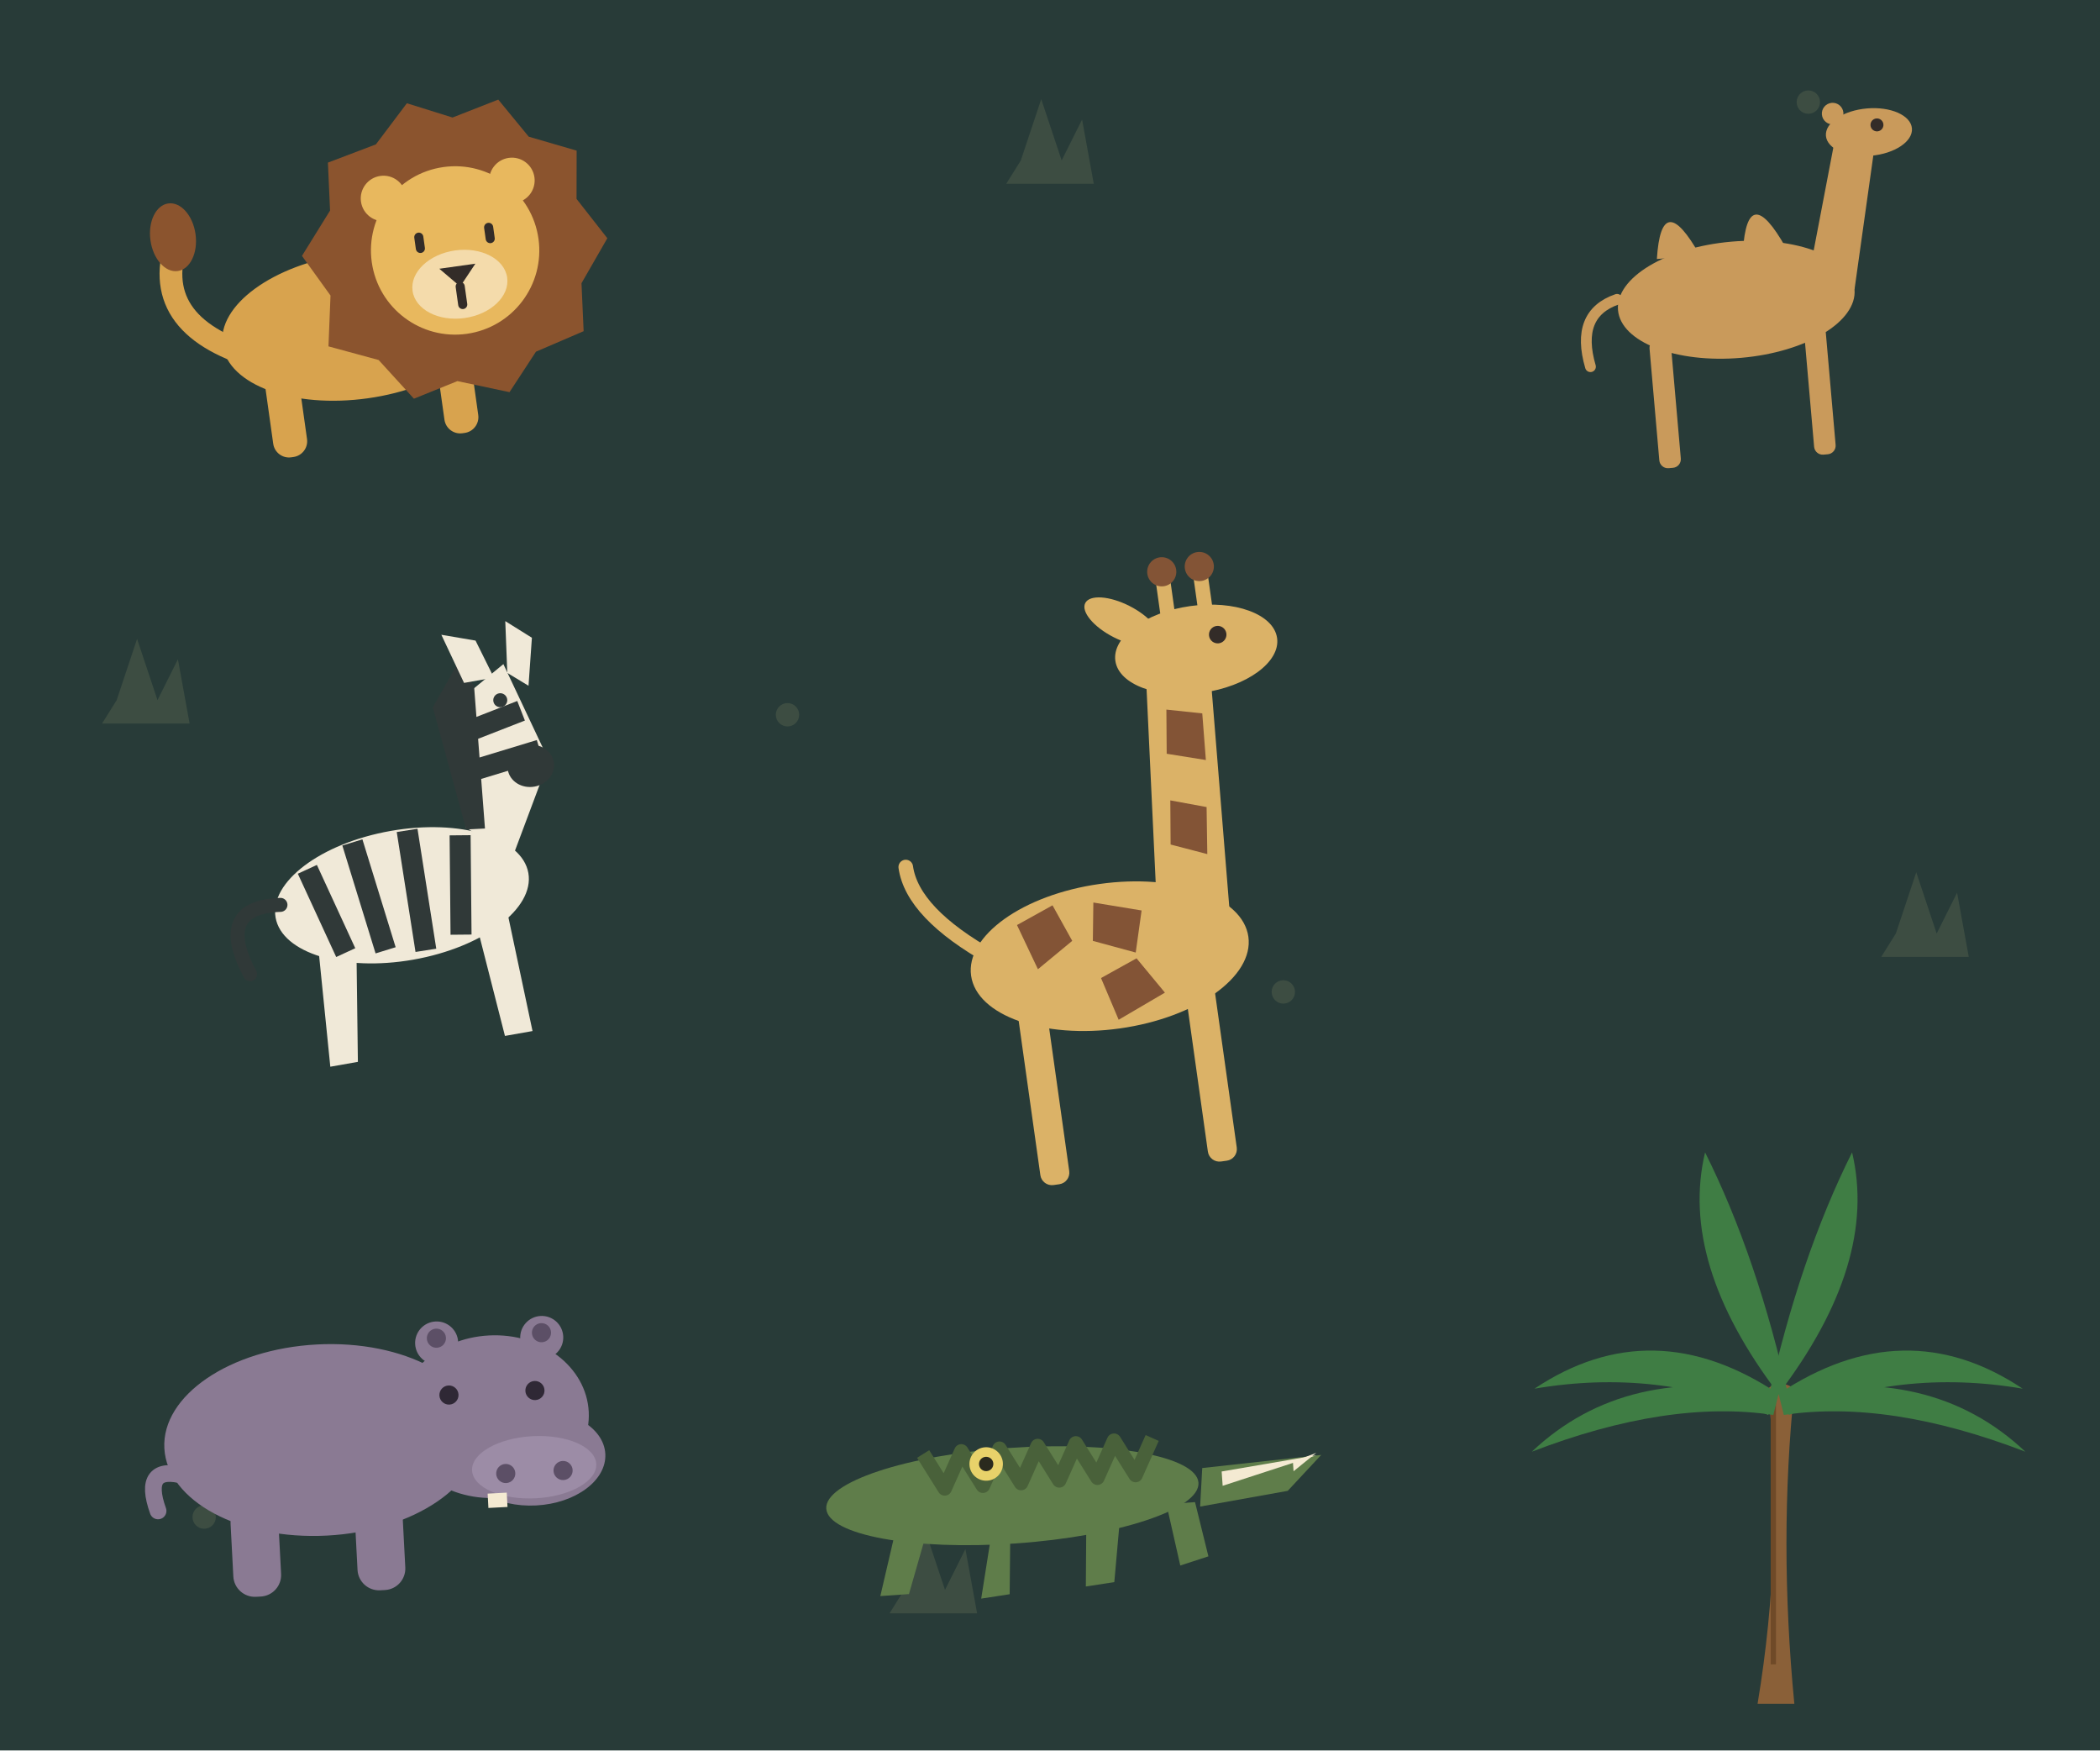
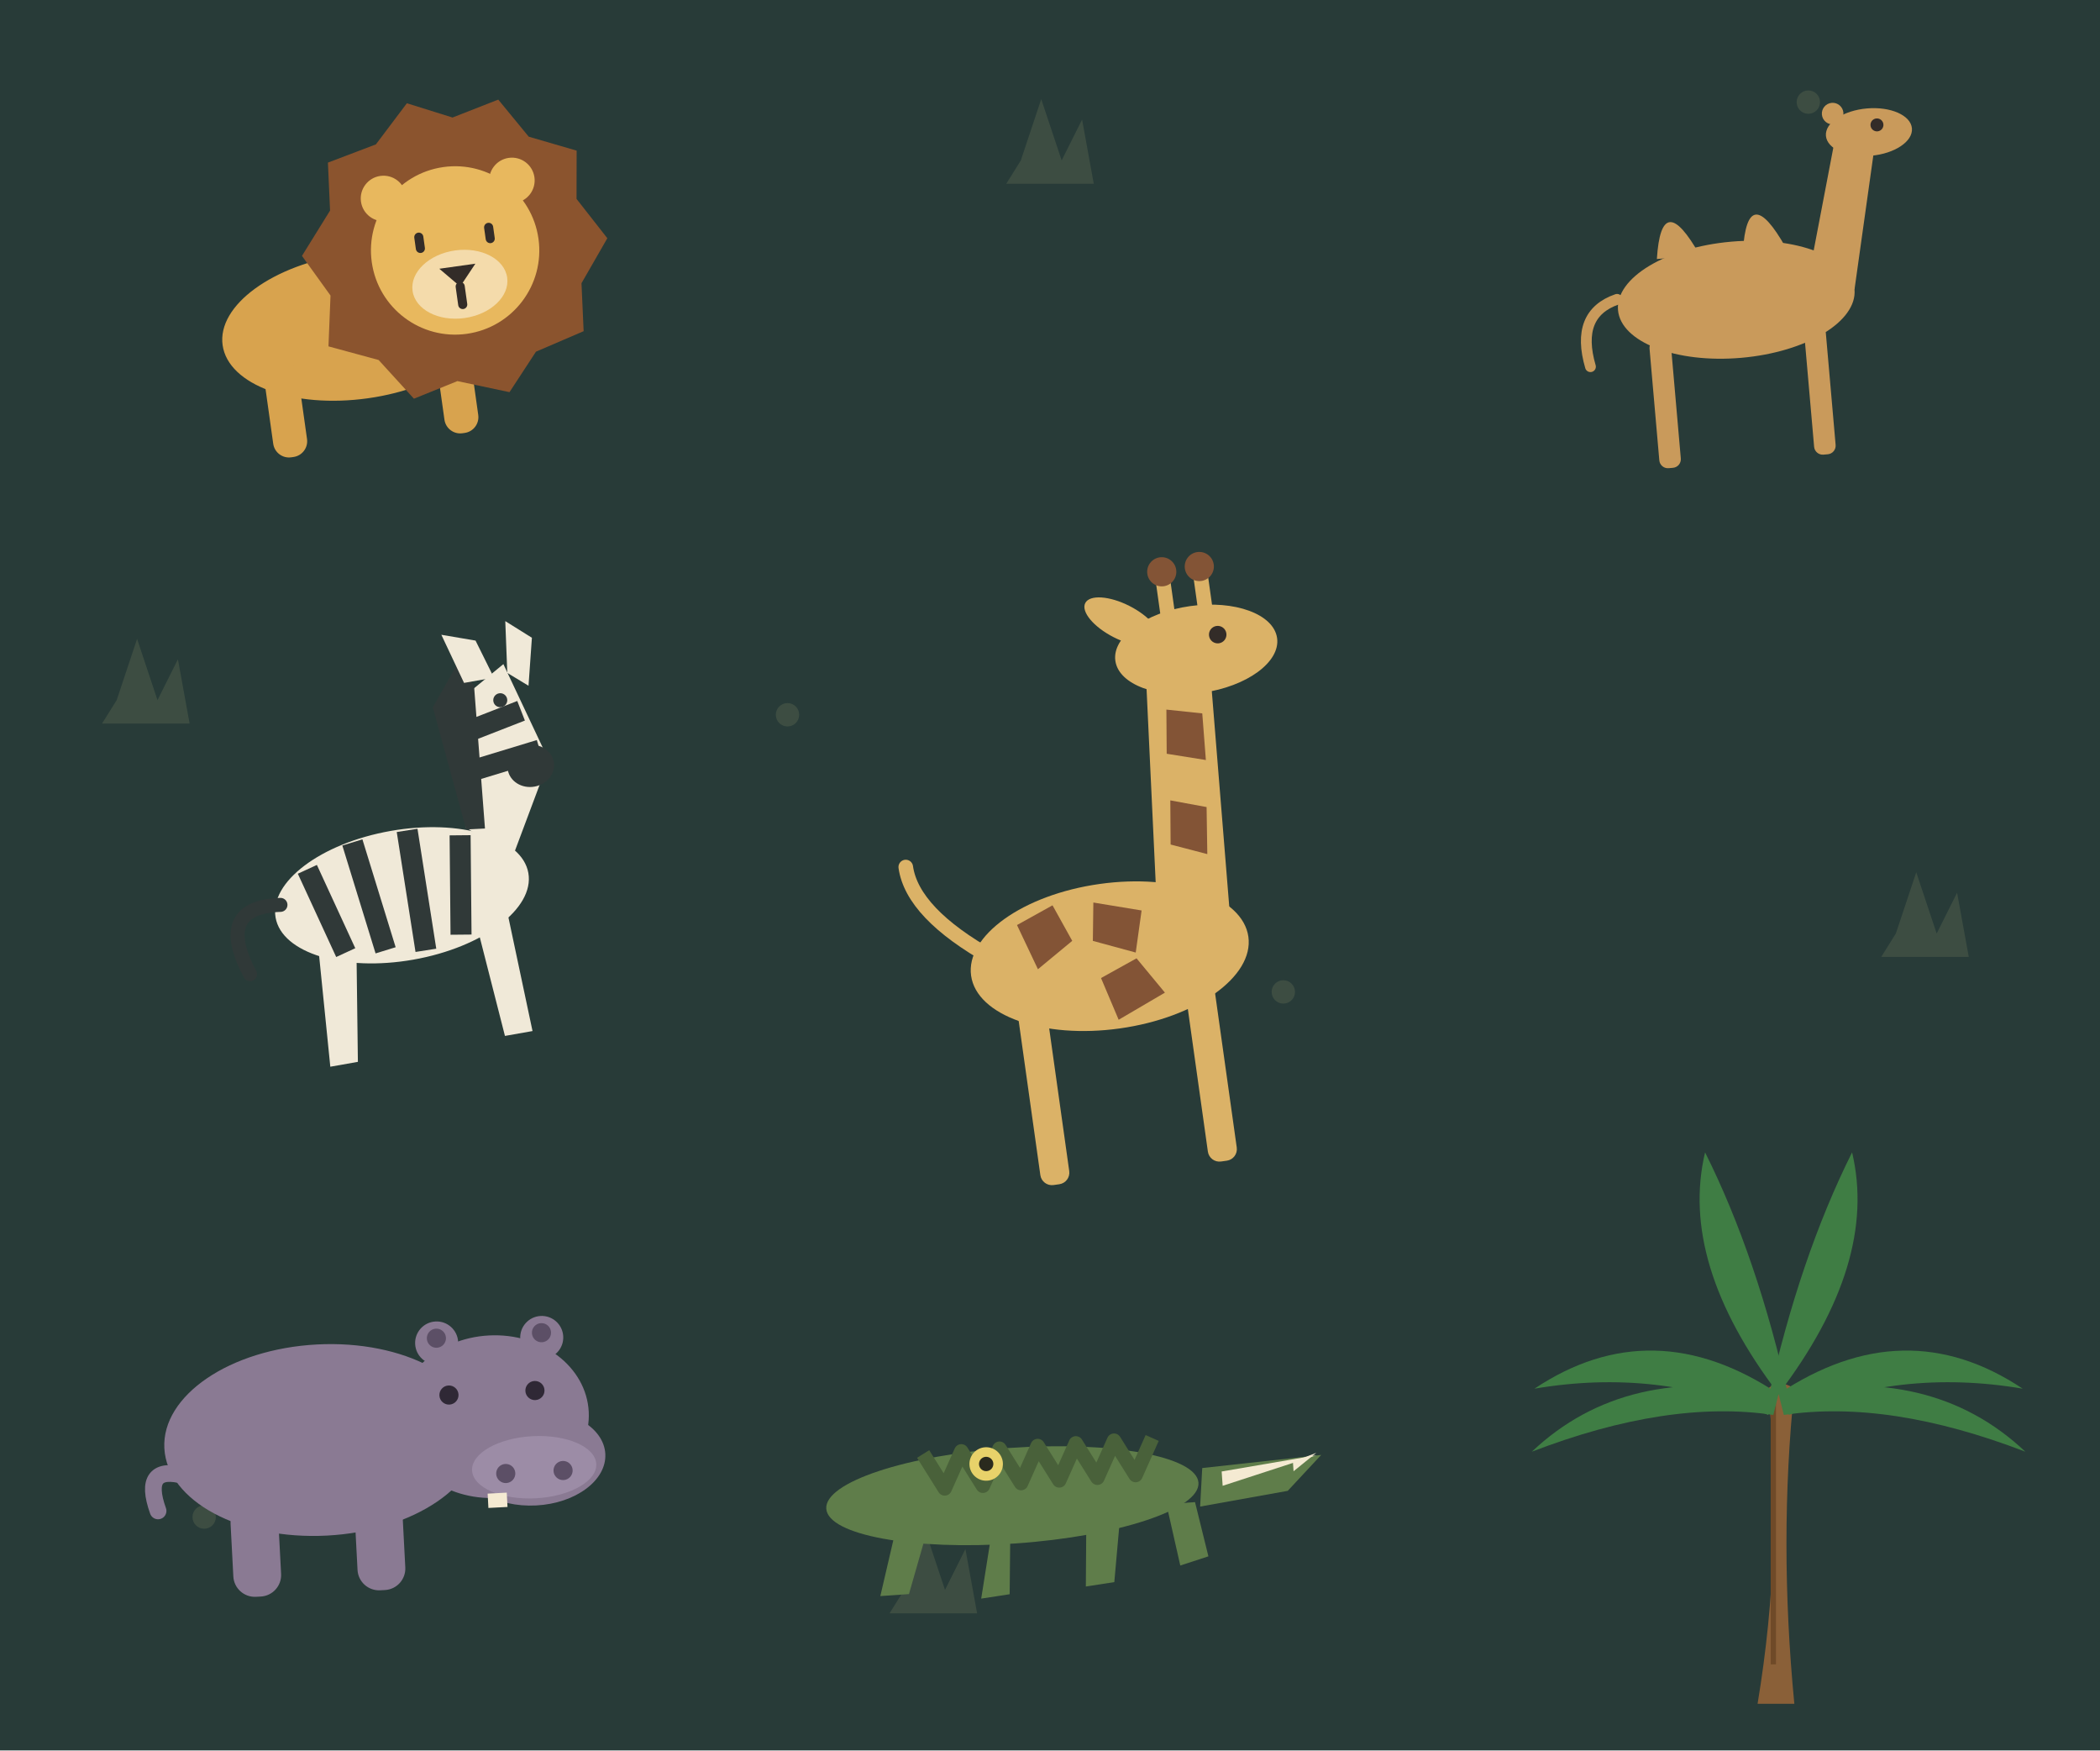
<svg xmlns="http://www.w3.org/2000/svg" width="720" height="600" viewBox="0 0 720 600" fill="none">
  <defs>
    <g id="monkey">
      <path d="M75 76Q111 96 103 58Q98 43 90 55" fill="none" stroke="#925e3e" stroke-width="8" stroke-linecap="round" />
      <ellipse cx="49" cy="73" rx="26" ry="29" fill="#925e3e" />
      <ellipse cx="49" cy="75" rx="17" ry="21" fill="#dbb58a" />
      <path d="M32 89 21 102H41M64 89 77 102H57" fill="none" stroke="#925e3e" stroke-width="11" stroke-linecap="round" />
      <circle cx="23" cy="29" r="12" fill="#925e3e" />
      <circle cx="76" cy="29" r="12" fill="#925e3e" />
      <circle cx="23" cy="29" r="7" fill="#dbb58a" />
      <circle cx="76" cy="29" r="7" fill="#dbb58a" />
      <circle cx="49" cy="30" r="28" fill="#925e3e" />
      <path d="M27 27Q28 9 49 23Q70 9 72 27L69 43Q49 63 29 43Z" fill="#dbb58a" />
      <circle cx="39" cy="29" r="3" fill="#302b24" />
      <circle cx="60" cy="29" r="3" fill="#302b24" />
      <path d="M45 37 49 40 53 37M42 45Q49 50 57 43" fill="none" stroke="#302b24" stroke-width="2.5" stroke-linecap="round" />
      <path d="M27 60Q13 78 28 82M70 64 77 52 66 44" fill="none" stroke="#925e3e" stroke-width="10" stroke-linecap="round" />
      <circle cx="66" cy="44" r="6" fill="#dbb58a" />
    </g>
    <g id="monkey-banana">
      <path d="M62 36Q77 50 87 30Q88 54 72 55Q61 52 62 36Z" fill="#f3ce45" stroke="#b48b28" stroke-width="1.5" />
      <path d="M62 36 61 24 65 21 69 37Z" fill="#fff0bc" />
      <path d="M64 37 54 43 58 34M67 37 77 42 73 33" fill="#f3ce45" stroke="#b48b28" stroke-width="1.5" stroke-linejoin="round" />
      <path d="m85 31 2-4" stroke="#675032" stroke-width="3" stroke-linecap="round" />
    </g>
    <g id="lion">
-       <path d="M-55 40Q-105 20-90-15" stroke="#d8a34e" stroke-width="10" stroke-linecap="round" />
-       <ellipse cx="-90" cy="-20" rx="10" ry="15" fill="#8b542e" />
      <g fill="#d8a34e">
        <ellipse cx="-15" cy="30" rx="60" ry="32" />
        <rect x="-59" y="40" width="15" height="43" rx="7" />
        <rect x="17" y="40" width="15" height="43" rx="7" />
      </g>
      <path d="M20-64 39-55 60-60 71-42 91-33 88-12 99 7 85 25 83 46 61 52 47 68 25 60 5 65-8 46-29 37-25 15-35-4-20-22-18-43 4-48Z" fill="#8b542e" />
      <circle cx="32" cy="3" r="37" fill="#e8b85e" />
      <circle cx="4" cy="-24" r="10" fill="#e8b85e" />
      <circle cx="61" cy="-24" r="10" fill="#e8b85e" />
      <ellipse cx="32" cy="18" rx="21" ry="15" fill="#f4dbab" />
      <path d="m24 10 8 9 8-9Z" fill="#332c28" />
      <path d="M17-5v5M48-5v5M32 19v8" stroke="#332c28" stroke-width="4" stroke-linecap="round" />
+     </g>
+     <g id="lion-tail">
+       <path d="M-55 40Q-105 20-90-15" stroke="#d8a34e" stroke-width="10" stroke-linecap="round" />
+       <ellipse cx="-90" cy="-20" rx="10" ry="15" fill="#8b542e" />
    </g>
    <g id="elephant-body">
      <g fill="#9aaeb1">
        <ellipse cx="-15" cy="15" rx="69" ry="47" />
        <rect x="-65" y="35" width="23" height="54" rx="9" />
        <rect x="0" y="35" width="23" height="54" rx="9" />
        <circle cx="47" cy="-3" r="37" />
      </g>
    </g>
    <g id="elephant-details">
      <ellipse cx="20" cy="3" rx="28" ry="38" fill="#788f96" />
      <path d="M66 28 84 45Q63 45 60 32" fill="#f6e7c9" />
      <circle cx="60" cy="-8" r="4" fill="#253336" />
      <path d="M-78 7-94 34" stroke="#9aaeb1" stroke-width="6" stroke-linecap="round" />
    </g>
    <g id="elephant-trunk">
      <path d="M72 8Q102 86 65 81" stroke="#9aaeb1" stroke-width="22" stroke-linecap="round" />
    </g>
    <g id="giraffe">
      <path d="M-40 20Q-65 1-65-15" stroke="#dbb267" stroke-width="5" stroke-linecap="round" />
      <g fill="#dbb267">
        <ellipse cy="25" rx="48" ry="25" />
        <path d="M17 25 26-72 48-72 42 30Z" />
        <rect x="-34" y="38" width="10" height="62" rx="4" />
        <rect x="24" y="38" width="10" height="62" rx="4" />
        <ellipse cx="44" cy="-75" rx="28" ry="15" />
        <ellipse cx="20" cy="-88" rx="14" ry="6" transform="rotate(35 20 -88)" />
      </g>
      <path d="M36-85v-16M49-86v-15" stroke="#dbb267" stroke-width="5" />
      <g fill="#835436">
        <circle cx="36" cy="-103" r="5" />
        <circle cx="49" cy="-103" r="5" />
        <path d="m-30 10 13-5 5 13-13 8Zm27-4 16 5-4 14-14-6ZM-4 32l13-5 8 13-17 7Zm32-57 12 4-2 16-12-5Zm3-31 12 3-1 16-13-4Z" />
      </g>
      <circle cx="52" cy="-79" r="3" fill="#332c28" />
    </g>
    <g id="zebra">
      <path d="m25 0 5-53 23-13 12 44-23 39Z" fill="#f0e9d8" />
      <path d="m25 1-5-54 14-17 5 11-6 61Z" fill="#303938" />
      <g fill="#f0e9d8">
        <ellipse cx="-7" cy="24" rx="55" ry="28" />
        <path d="m-46 37-4 54h12l8-49m52-4 4 53h12l-2-58" />
        <path d="m35-61-6-22 14 5 5 17m6-1 3-22 10 9-5 20" />
      </g>
      <g stroke="#303938" stroke-width="9">
        <path d="m-45 6 10 38m11-46 6 48M0-3l-1 52M22 3l-7 42M32-40l25-5M29-23l33-4" />
      </g>
      <path d="M-59 19Q-87 15-77 46" stroke="#303938" stroke-width="6" stroke-linecap="round" />
      <ellipse cx="57" cy="-21" rx="10" ry="9" fill="#303938" />
      <circle cx="49" cy="-51" r="3" fill="#303938" />
    </g>
    <g id="camel">
      <path d="M-55 15Q-75 20-70 45" stroke="#c99a5b" stroke-width="5" stroke-linecap="round" />
      <g fill="#c99a5b">
        <ellipse cy="20" rx="55" ry="27" />
        <path d="M-35-2Q-30-35-15-2ZM5-2Q10-35 25-2Z" />
        <rect x="-42" y="35" width="10" height="60" rx="4" />
        <rect x="30" y="35" width="10" height="60" rx="4" />
        <path d="M35 10 52-50 70-45 55 20Z" />
        <ellipse cx="68" cy="-52" rx="20" ry="11" />
        <circle cx="52" cy="-62" r="5" />
      </g>
      <circle cx="72" cy="-55" r="3" fill="#332c28" />
    </g>
    <g id="crocodile">
      <g fill="#5f7d4a">
        <path d="M-95 5-55-8-70 10Z" />
        <ellipse cx="-20" cy="8" rx="78" ry="20" />
        <path d="M60 2 110 0 95 14 58 18Z" />
        <path d="M-70 20-78 46-66 46-58 24Zm40 4-6 26 12-1 2-25Zm40-2-2 26 12-1 4-25Zm34-6 4 26 12-3-4-23Z" />
      </g>
      <path d="M-56-12-48 3-40-12-32 3-24-12-16 3-8-12 0 3 8-12 16 3 24-12 32 3 40-12" fill="none" stroke="#49613a" stroke-width="6" stroke-linejoin="round" />
      <path d="M98 2 108-1 98 6Z" fill="#f4ead2" />
      <circle cx="-30" cy="-6" r="7" fill="#e8d26a" />
      <circle cx="-30" cy="-6" r="3" fill="#2a2a1e" />
      <path d="M68 10 108 0 68 4Z" fill="#f4ead2" />
    </g>
    <g id="palm">
      <path d="M-6 0Q4-60-2-120 2-124 8-120 2-62 8 0Z" fill="#8a6038" />
      <path d="M0-115v100" stroke="#6f4a28" stroke-width="2" />
      <g fill="#3f7d44">
        <path d="M2-118Q50-150 95-120 48-128 6-110Z" />
        <path d="M2-118Q-46-150-91-120-44-128-2-110Z" />
        <path d="M2-118Q40-168 30-210 10-170 -2-116Z" />
        <path d="M2-118Q-36-168-26-210-6-170 6-116Z" />
        <path d="M2-118Q60-130 96-96 44-116 4-110Z" />
        <path d="M2-118Q-56-130-92-96-40-116 0-110Z" />
      </g>
    </g>
    <circle id="palm-coconut-1" cx="-7" cy="-112" r="5" fill="#a8702c" />
    <circle id="palm-coconut-2" cx="9" cy="-110" r="5" fill="#a8702c" />
    <circle id="palm-coconut-3" cx="0" cy="-104" r="5" fill="#a8702c" />
    <g id="hippo">
      <g fill="#8a7a93">
        <ellipse cx="-20" cy="18" rx="66" ry="40" />
        <rect x="-60" y="42" width="20" height="40" rx="9" />
        <rect x="-8" y="42" width="20" height="40" rx="9" />
        <ellipse cx="52" cy="12" rx="40" ry="34" />
        <ellipse cx="68" cy="30" rx="30" ry="20" />
        <circle cx="30" cy="-20" r="9" />
        <circle cx="74" cy="-20" r="9" />
      </g>
      <path d="M-78 30Q-96 24-90 44" stroke="#8a7a93" stroke-width="7" stroke-linecap="round" />
      <ellipse cx="68" cy="34" rx="26" ry="13" fill="#9c8ca6" />
      <circle cx="56" cy="36" r="4" fill="#5c4f66" />
      <circle cx="80" cy="36" r="4" fill="#5c4f66" />
      <circle cx="30" cy="-22" r="4" fill="#5c4f66" />
      <circle cx="74" cy="-22" r="4" fill="#5c4f66" />
      <circle cx="34" cy="2" r="4" fill="#2f2835" />
      <circle cx="70" cy="2" r="4" fill="#2f2835" />
      <path d="M48 44h8v6h-8Z" fill="#f4ead2" />
    </g>
  </defs>
  <path fill="#283b38" d="M0 0h720v600H0z" />
  <g fill="#52604c" opacity=".5">
    <path d="m40 240 7-21 7 21 7-14 4 22H35ZM350 55l7-21 7 21 7-14 4 22h-30ZM650 320l7-21 7 21 7-14 4 22h-30ZM310 545l7-21 7 21 7-14 4 22h-30Z" />
    <circle cx="270" cy="245" r="4" />
    <circle cx="620" cy="35" r="4" />
    <circle cx="70" cy="520" r="4" />
    <circle cx="440" cy="340" r="4" />
  </g>
  <use href="#lion" transform="translate(131 87) rotate(-8) scale(.78)" />
  <use href="#giraffe" transform="translate(377 303) rotate(-8)" />
  <use href="#zebra" transform="translate(140 287) rotate(-10) scale(.8)" />
  <use href="#camel" transform="translate(594 88) rotate(-5) scale(.74)" />
  <use href="#palm" transform="translate(608 584) scale(.9)" />
  <use href="#crocodile" transform="translate(363 505) rotate(-4) scale(.82)" />
  <use href="#hippo" transform="translate(126 478) rotate(-3) scale(.82)" />
</svg>
